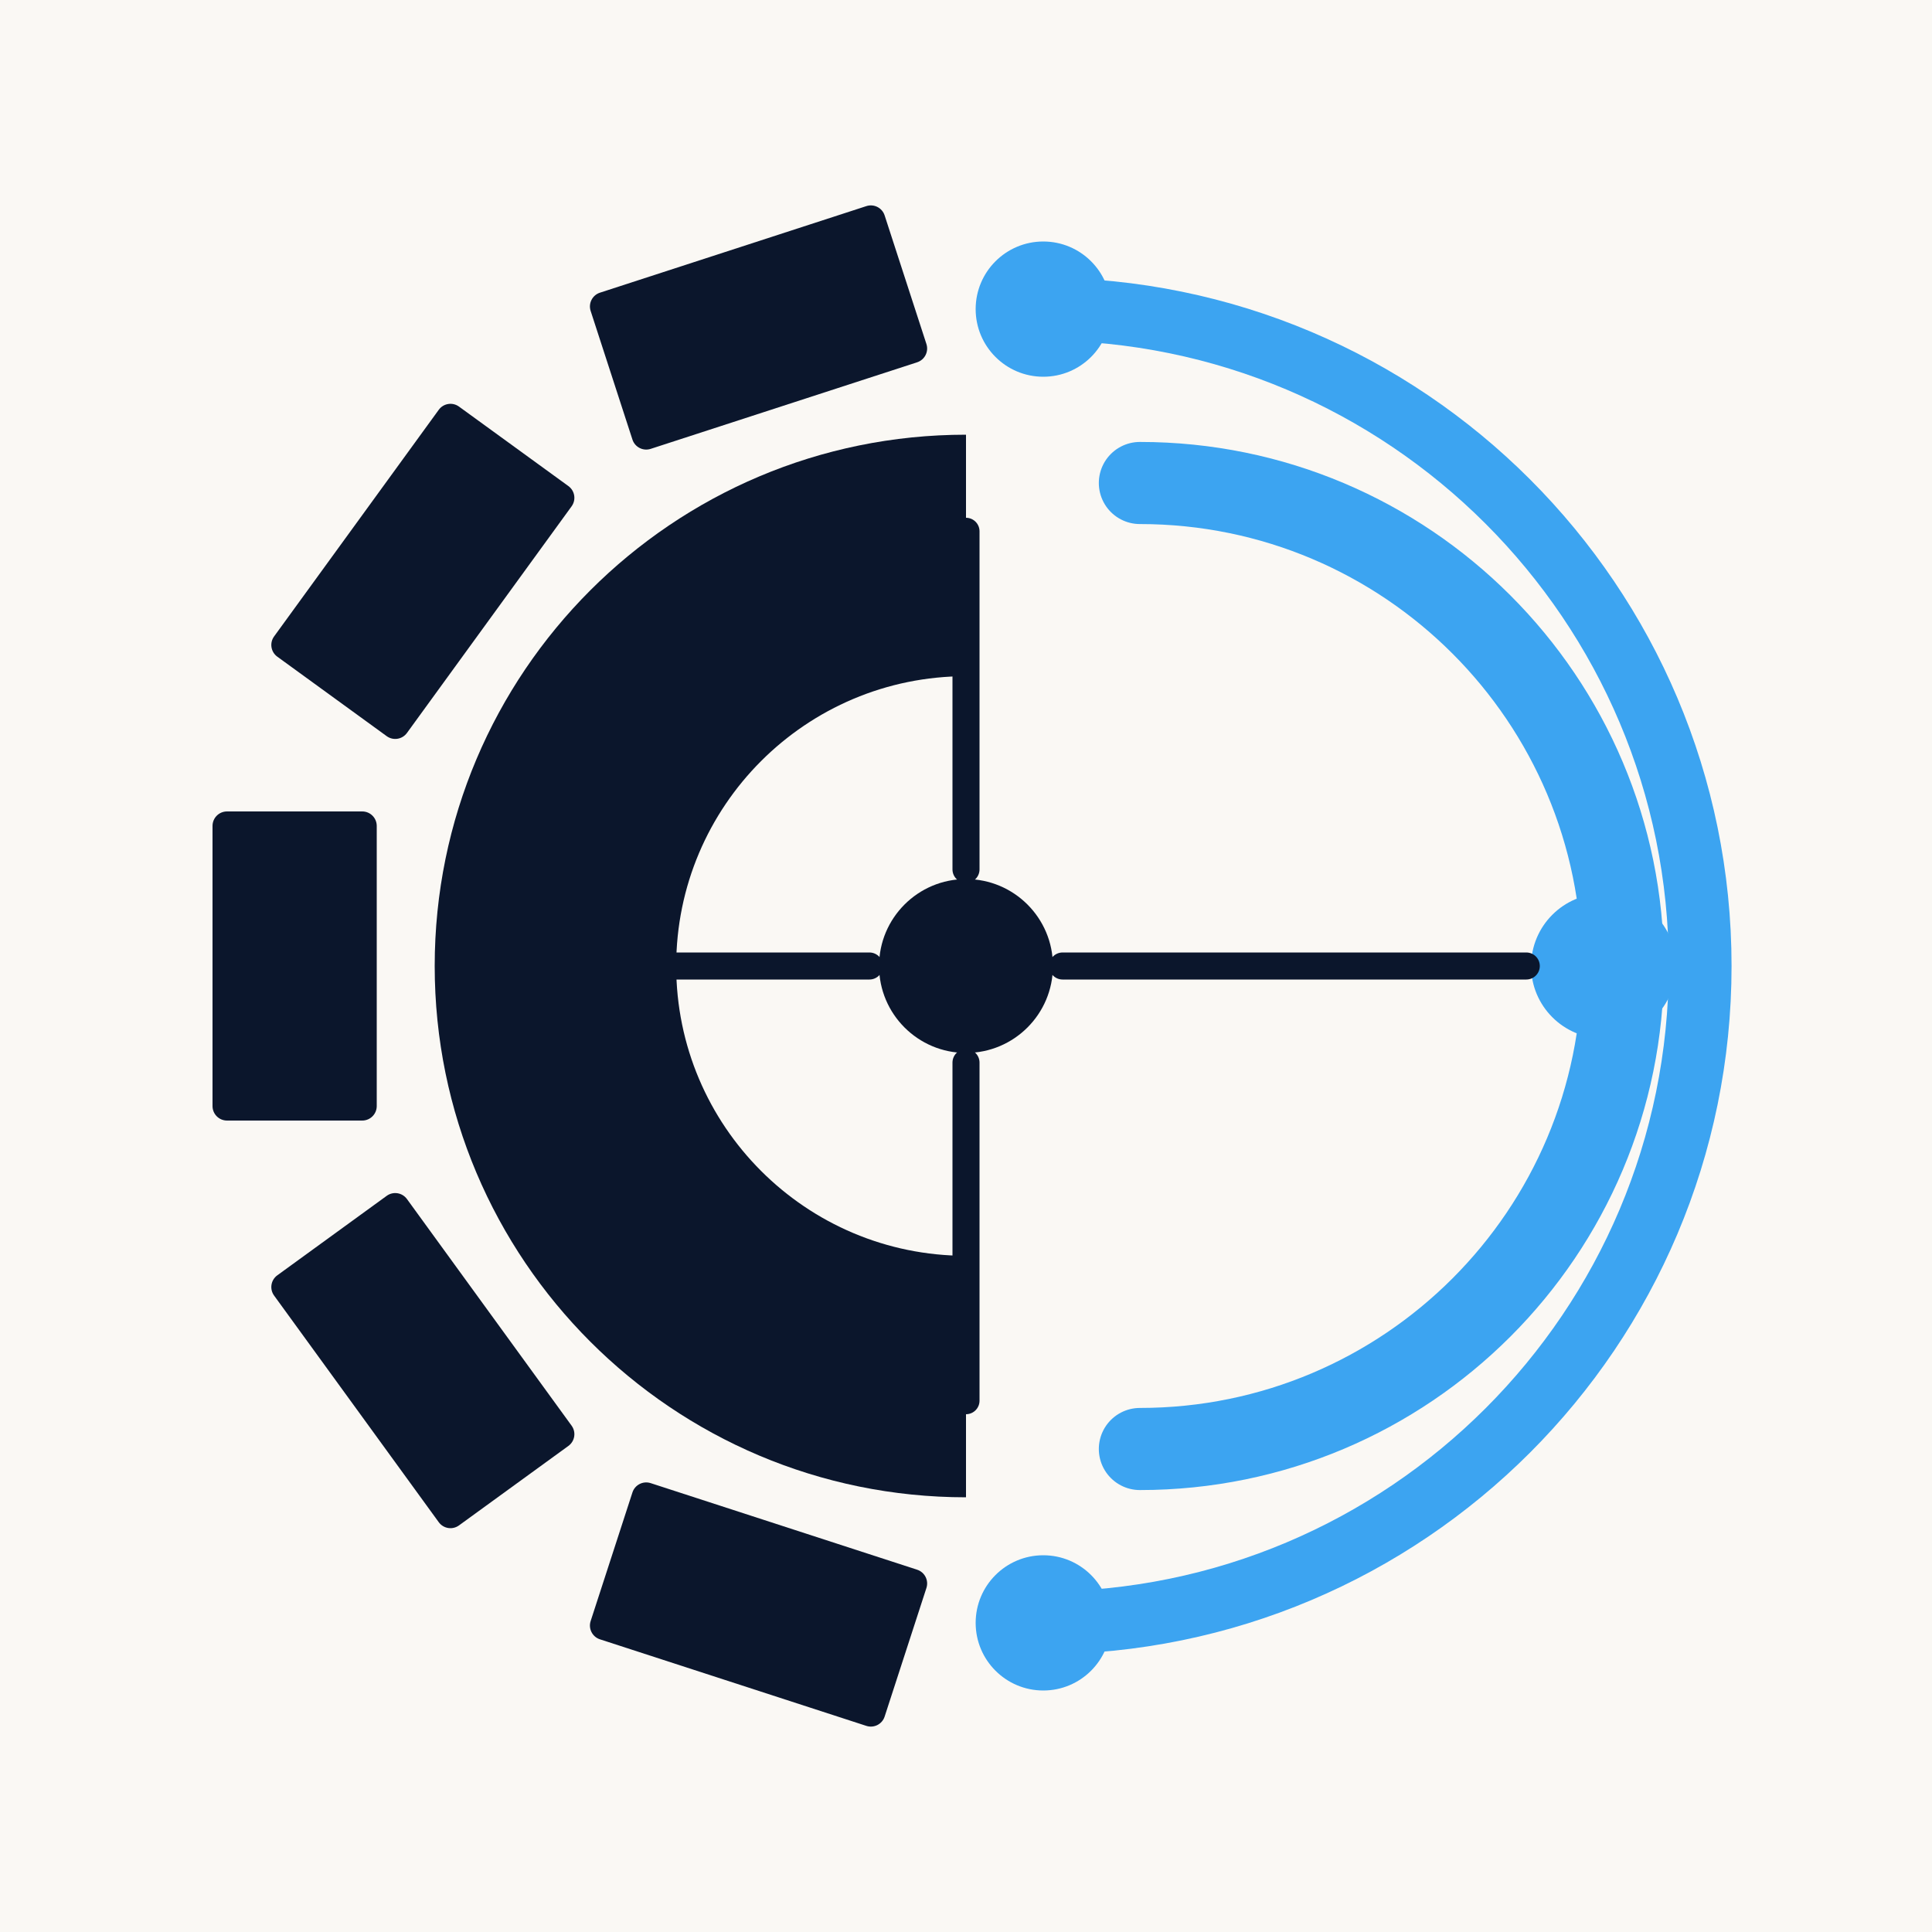
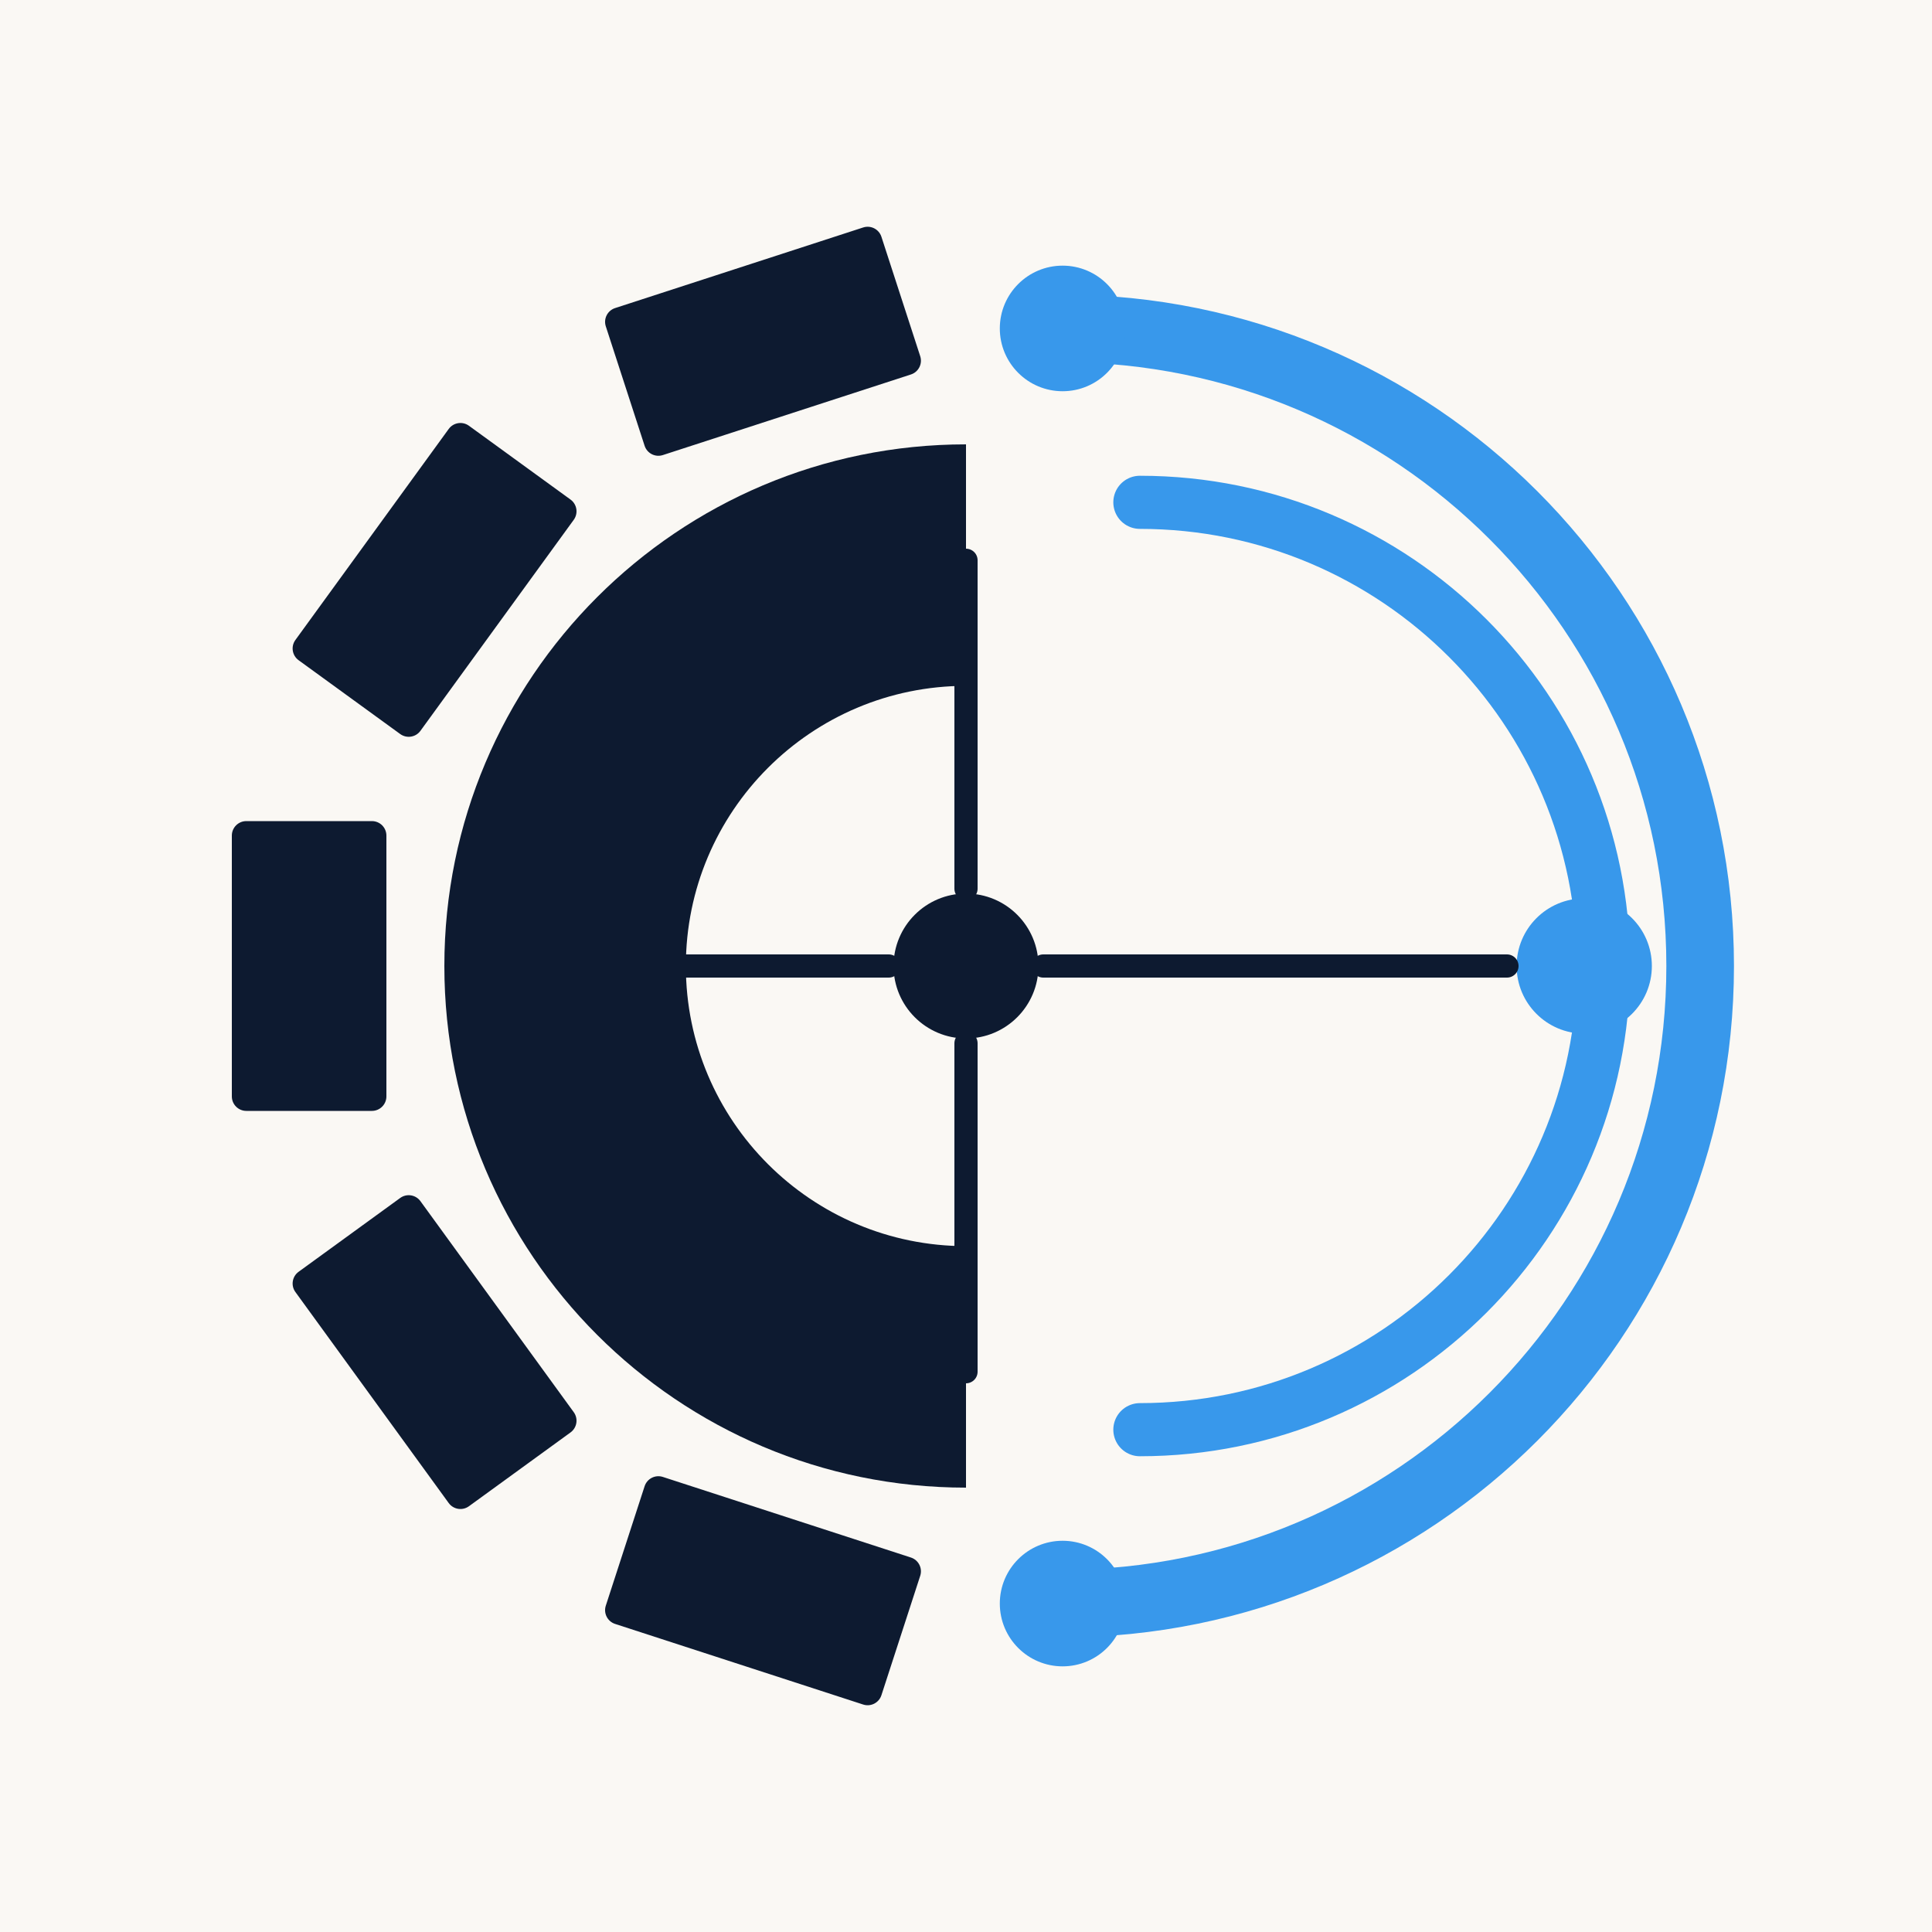
- <svg xmlns="http://www.w3.org/2000/svg" viewBox="0 0 200 200" fill="none" role="img" aria-label="ROHLAX icon">
+ <svg xmlns="http://www.w3.org/2000/svg" viewBox="0 0 200 200" fill="none" role="img" aria-label="ROHLAX logo">
  <rect width="200" height="200" fill="#FAF8F4" />
  <g clip-path="url(#L)">
-     <circle cx="100" cy="100" r="55" fill="#0B162C" />
-     <circle cx="100" cy="100" r="30" fill="#FAF8F4" />
-     <g fill="#0B162C">
+     <circle cx="100" cy="100" r="54" fill="#0D1A30" />
+     <circle cx="100" cy="100" r="29" fill="#FAF8F4" />
+     <g fill="#0D1A30">
      <g transform="rotate(-18 100 100)">
-         <rect x="84" y="22" width="32" height="17" rx="1.5" />
+         <rect x="85" y="24" width="30" height="16" rx="1.5" />
      </g>
      <g transform="rotate(-54 100 100)">
-         <rect x="84" y="22" width="32" height="17" rx="1.5" />
+         <rect x="85" y="24" width="30" height="16" rx="1.5" />
      </g>
      <g transform="rotate(-90 100 100)">
-         <rect x="84" y="22" width="32" height="17" rx="1.5" />
+         <rect x="85" y="24" width="30" height="16" rx="1.5" />
      </g>
      <g transform="rotate(-126 100 100)">
-         <rect x="84" y="22" width="32" height="17" rx="1.5" />
+         <rect x="85" y="24" width="30" height="16" rx="1.5" />
      </g>
      <g transform="rotate(-162 100 100)">
-         <rect x="84" y="22" width="32" height="17" rx="1.5" />
+         <rect x="85" y="24" width="30" height="16" rx="1.5" />
      </g>
    </g>
  </g>
-   <path d="M108 32 A66 66 0 0 1 108 168" stroke="#3CA4F1" stroke-width="6.5" stroke-linecap="round" fill="none" />
-   <path d="M118 50 A46 46 0 0 1 118 150" stroke="#3CA4F1" stroke-width="8.5" stroke-linecap="round" fill="none" />
-   <circle cx="108" cy="32" r="7" fill="#3CA4F1" />
-   <circle cx="108" cy="168" r="7" fill="#3CA4F1" />
-   <circle cx="166" cy="100" r="7.5" fill="#3CA4F1" />
-   <circle cx="100" cy="100" r="9" fill="#0B162C" />
-   <path d="M100 55v35M100 110v35M55 100h35M110 100h48" stroke="#0B162C" stroke-width="2.8" stroke-linecap="round" />
+   <path d="M110 34 A64 64 0 0 1 110 166" stroke="#3898EB" stroke-width="7" stroke-linecap="round" fill="none" />
+   <path d="M118 52 A44 44 0 0 1 118 148" stroke="#3898EB" stroke-width="5.5" stroke-linecap="round" fill="none" />
+   <circle cx="110" cy="34" r="6.5" fill="#3898EB" />
+   <circle cx="110" cy="166" r="6.5" fill="#3898EB" />
+   <circle cx="164" cy="100" r="7" fill="#3898EB" />
+   <circle cx="100" cy="100" r="7.5" fill="#0D1A30" />
+   <path d="M100 58v34M100 108v34M58 100h34M108 100h48" stroke="#0D1A30" stroke-width="2.4" stroke-linecap="round" />
  <defs>
    <clipPath id="L">
      <rect width="100" height="200" />
    </clipPath>
  </defs>
</svg>
